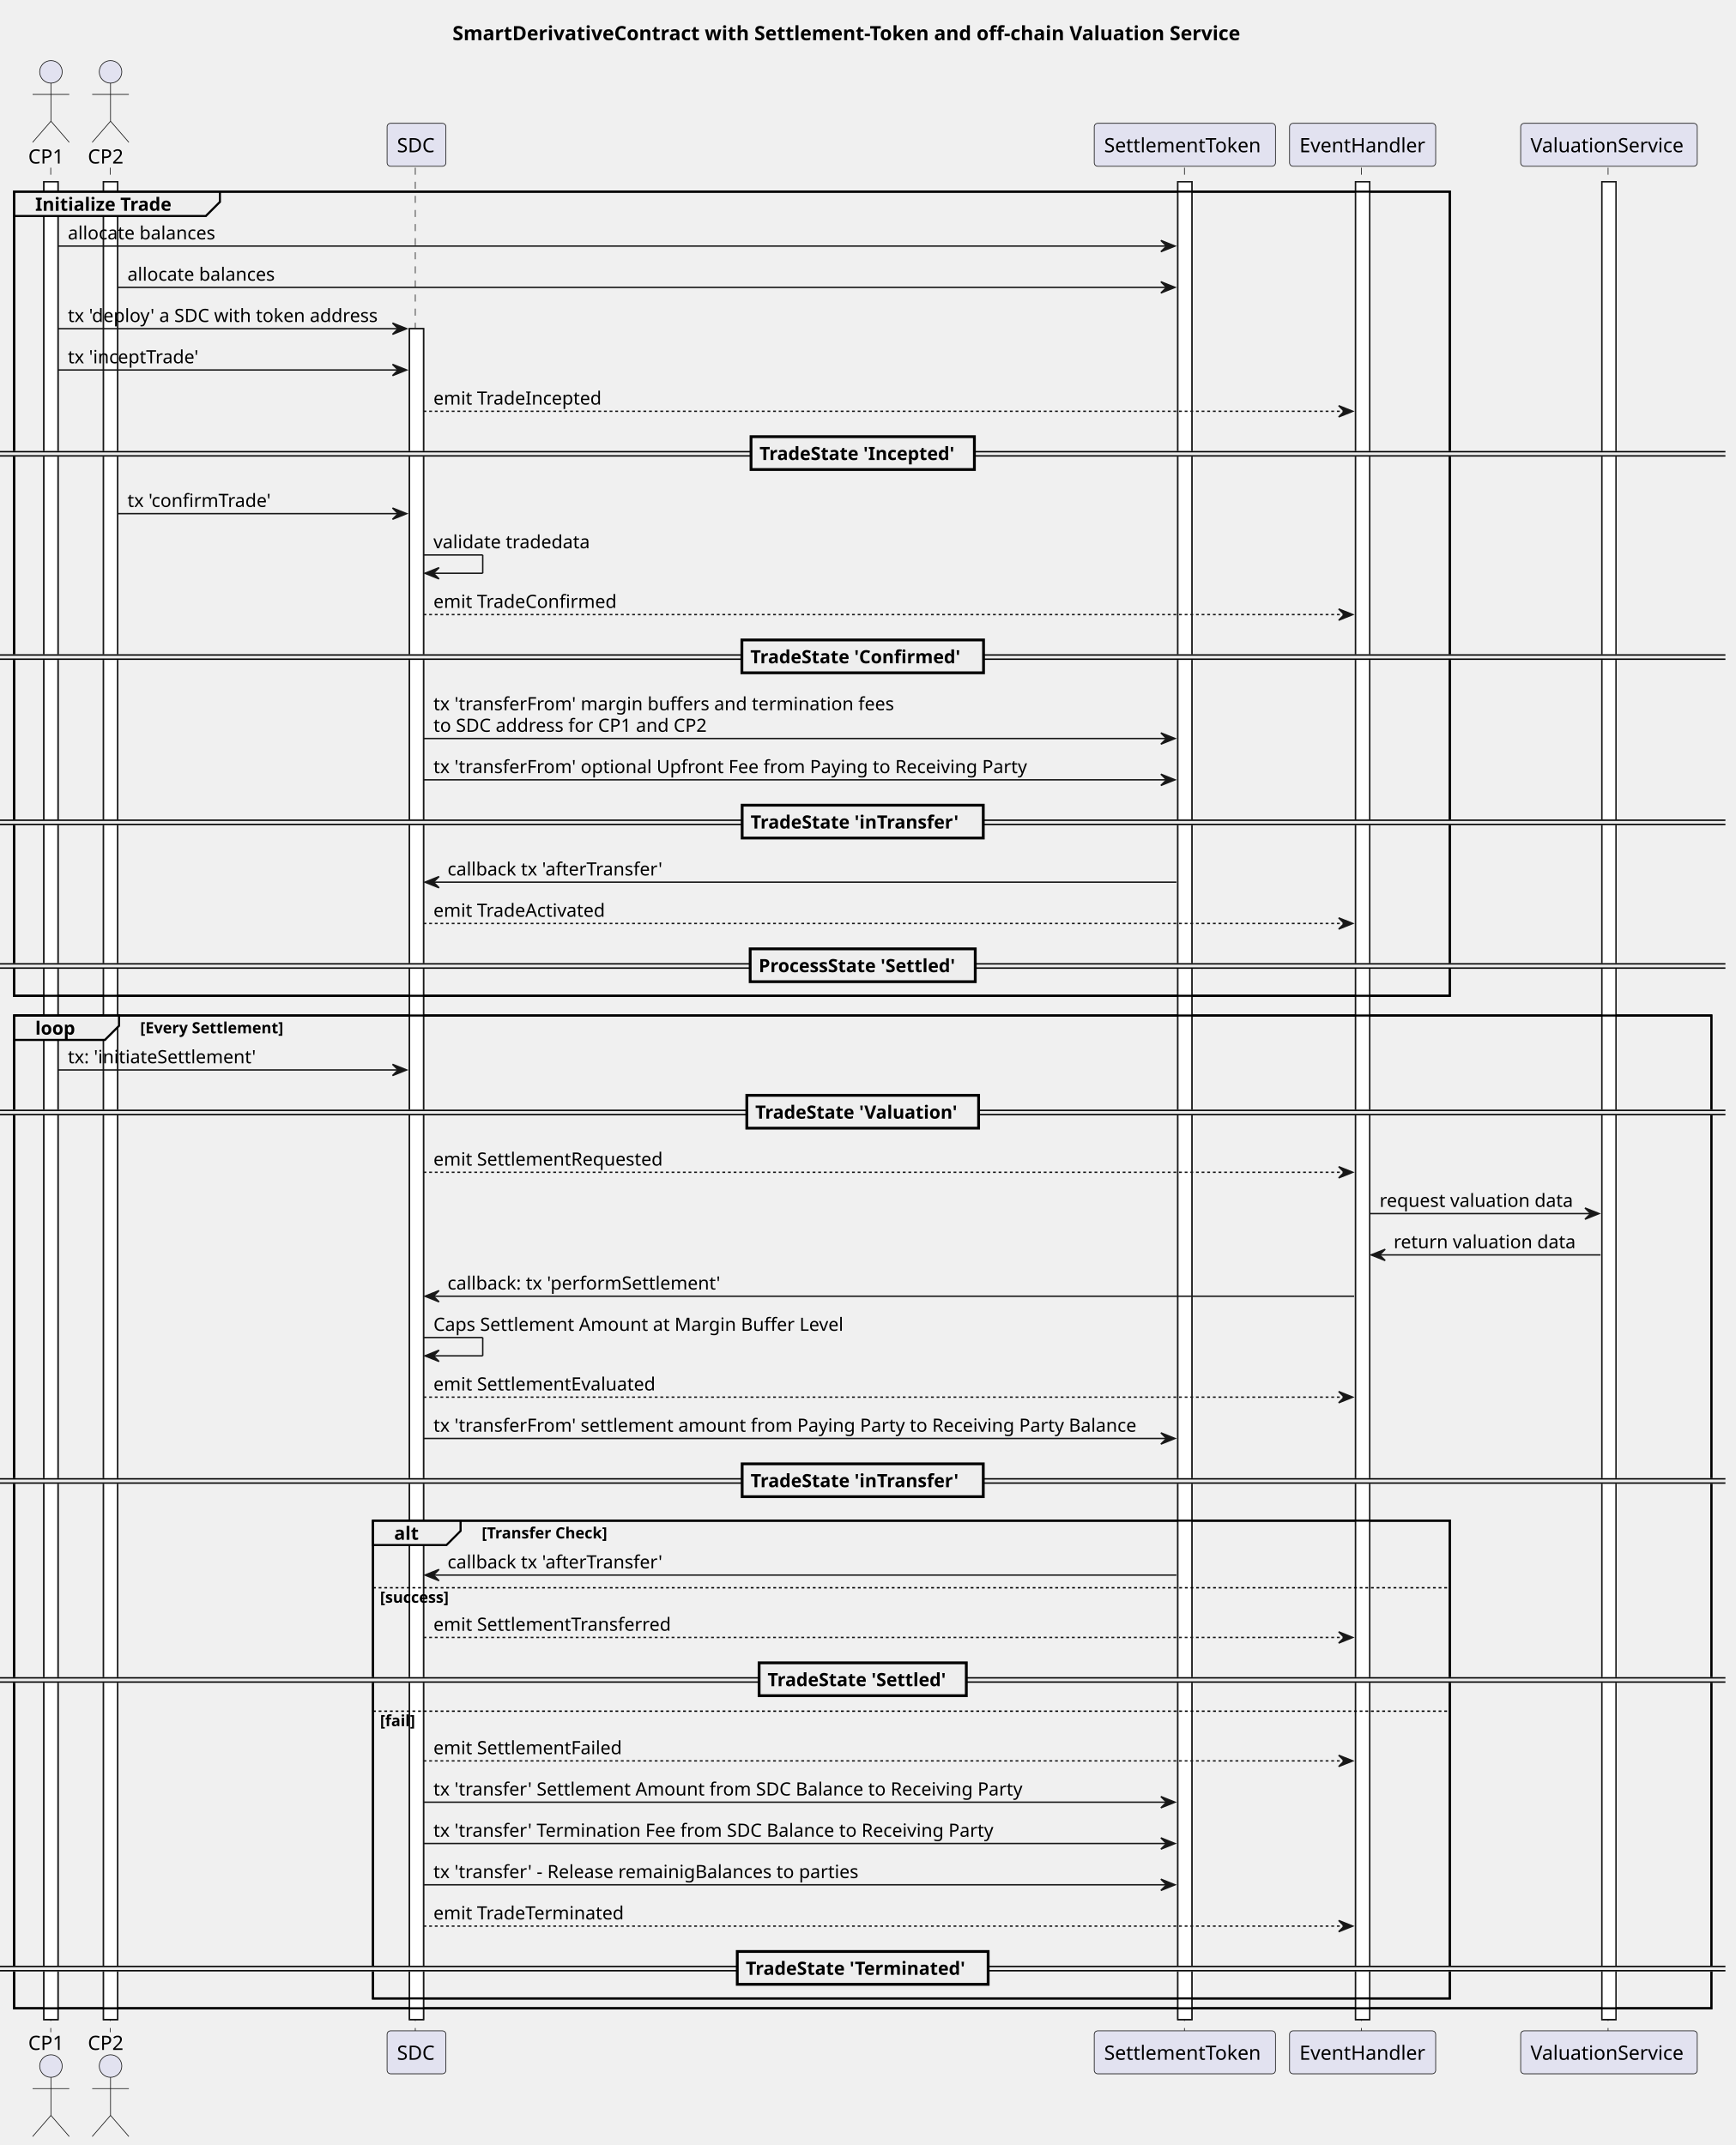
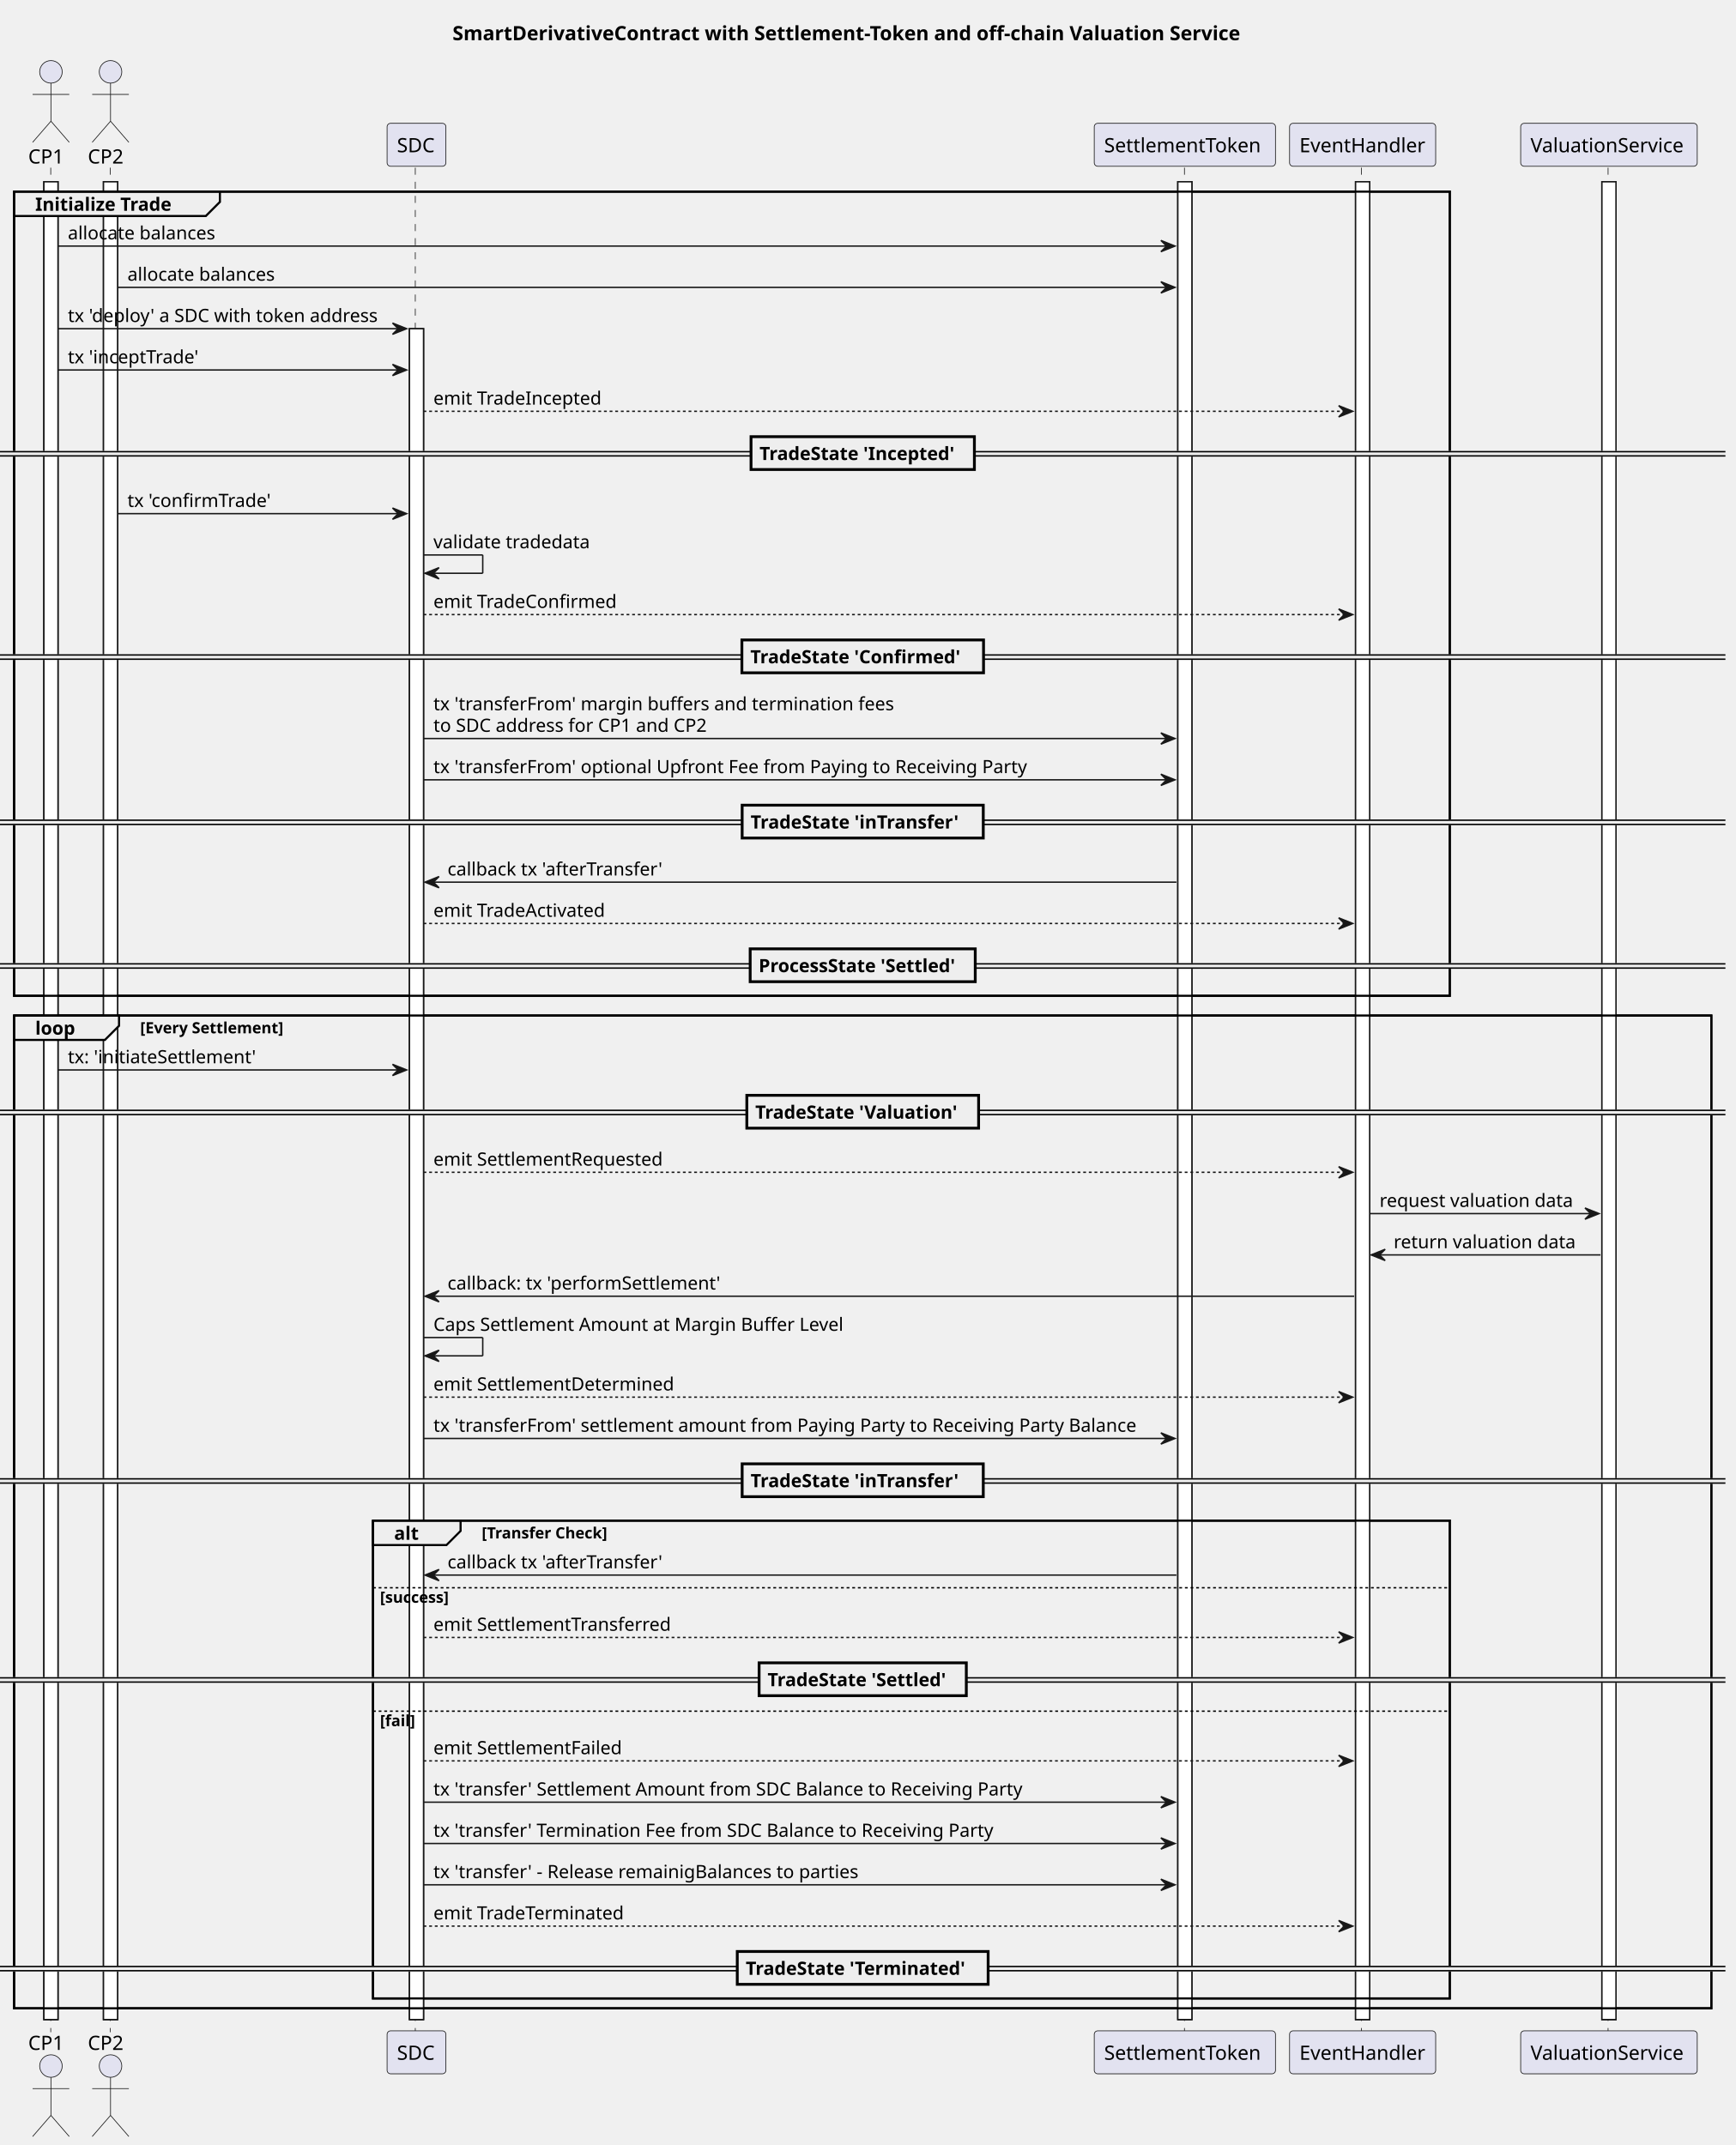
<svg xmlns="http://www.w3.org/2000/svg" contentStyleType="text/css" height="1522px" preserveAspectRatio="none" style="width:1231px;height:1522px;background:#FFFFFF;" version="1.1" viewBox="0 0 1231 1522" width="1231px" zoomAndPan="magnify">
  <defs />
  <g>
    <text fill="#000000" font-family="sans-serif" font-size="14" font-weight="bold" lengthAdjust="spacing" textLength="581.02" x="321.039" y="28.535">SmartDerivativeContract with Settlement-Token and off-chain Valuation Service</text>
    <rect fill="#FFFFFF" height="1304.022" style="stroke:#181818;stroke-width:1.0;" width="10" x="31.139" y="128.977" />
    <rect fill="#FFFFFF" height="1304.022" style="stroke:#181818;stroke-width:1.0;" width="10" x="73.416" y="128.977" />
    <rect fill="#FFFFFF" height="1199.779" style="stroke:#181818;stroke-width:1.0;" width="10" x="290.482" y="233.219" />
    <rect fill="#FFFFFF" height="1304.022" style="stroke:#181818;stroke-width:1.0;" width="10" x="835.596" y="128.977" />
    <rect fill="#FFFFFF" height="1304.022" style="stroke:#181818;stroke-width:1.0;" width="10" x="961.711" y="128.977" />
    <rect fill="#FFFFFF" height="1304.022" style="stroke:#181818;stroke-width:1.0;" width="10" x="1136.47" y="128.977" />
    <rect fill="none" height="570.59" style="stroke:#000000;stroke-width:1.5;" width="1018.538" x="10" y="135.977" />
    <rect fill="none" height="704.432" style="stroke:#000000;stroke-width:1.5;" width="1204.098" x="10" y="720.566" />
    <rect fill="none" height="339.016" style="stroke:#000000;stroke-width:1.5;" width="763.912" x="264.626" y="1078.982" />
    <line style="stroke:#181818;stroke-width:0.5;stroke-dasharray:5.0,5.0;" x1="36" x2="36" y1="118.977" y2="1441.998" />
    <line style="stroke:#181818;stroke-width:0.5;stroke-dasharray:5.0,5.0;" x1="78.277" x2="78.277" y1="118.977" y2="1441.998" />
    <line style="stroke:#181818;stroke-width:0.5;stroke-dasharray:5.0,5.0;" x1="294.626" x2="294.626" y1="118.977" y2="1441.998" />
    <line style="stroke:#181818;stroke-width:0.5;stroke-dasharray:5.0,5.0;" x1="840.307" x2="840.307" y1="118.977" y2="1441.998" />
    <line style="stroke:#181818;stroke-width:0.5;stroke-dasharray:5.0,5.0;" x1="965.884" x2="965.884" y1="118.977" y2="1441.998" />
    <line style="stroke:#181818;stroke-width:0.5;stroke-dasharray:5.0,5.0;" x1="1140.843" x2="1140.843" y1="118.977" y2="1441.998" />
    <text fill="#000000" font-family="sans-serif" font-size="14" lengthAdjust="spacing" textLength="26.277" x="20" y="116.023">CP1</text>
    <ellipse cx="36.139" cy="50.988" fill="#E2E2F0" rx="8" ry="8" style="stroke:#181818;stroke-width:0.5;" />
    <path d="M36.139,58.988 L36.139,85.988 M23.139,66.988 L49.139,66.988 M36.139,85.988 L23.139,100.988 M36.139,85.988 L49.139,100.988 " fill="none" style="stroke:#181818;stroke-width:0.5;" />
    <text fill="#000000" font-family="sans-serif" font-size="14" lengthAdjust="spacing" textLength="26.277" x="20" y="1454.533">CP1</text>
    <ellipse cx="36.139" cy="1465.986" fill="#E2E2F0" rx="8" ry="8" style="stroke:#181818;stroke-width:0.5;" />
    <path d="M36.139,1473.986 L36.139,1500.986 M23.139,1481.986 L49.139,1481.986 M36.139,1500.986 L23.139,1515.986 M36.139,1500.986 L49.139,1515.986 " fill="none" style="stroke:#181818;stroke-width:0.5;" />
    <text fill="#000000" font-family="sans-serif" font-size="14" lengthAdjust="spacing" textLength="26.277" x="62.277" y="116.023">CP2</text>
    <ellipse cx="78.416" cy="50.988" fill="#E2E2F0" rx="8" ry="8" style="stroke:#181818;stroke-width:0.5;" />
    <path d="M78.416,58.988 L78.416,85.988 M65.416,66.988 L91.416,66.988 M78.416,85.988 L65.416,100.988 M78.416,85.988 L91.416,100.988 " fill="none" style="stroke:#181818;stroke-width:0.5;" />
    <text fill="#000000" font-family="sans-serif" font-size="14" lengthAdjust="spacing" textLength="26.277" x="62.277" y="1454.533">CP2</text>
    <ellipse cx="78.416" cy="1465.986" fill="#E2E2F0" rx="8" ry="8" style="stroke:#181818;stroke-width:0.5;" />
    <path d="M78.416,1473.986 L78.416,1500.986 M65.416,1481.986 L91.416,1481.986 M78.416,1500.986 L65.416,1515.986 M78.416,1500.986 L91.416,1515.986 " fill="none" style="stroke:#181818;stroke-width:0.5;" />
    <rect fill="#E2E2F0" height="30.488" rx="2.5" ry="2.5" style="stroke:#181818;stroke-width:0.5;" width="41.713" x="274.626" y="87.488" />
    <text fill="#000000" font-family="sans-serif" font-size="14" lengthAdjust="spacing" textLength="27.713" x="281.626" y="108.023">SDC</text>
    <rect fill="#E2E2F0" height="30.488" rx="2.5" ry="2.5" style="stroke:#181818;stroke-width:0.5;" width="41.713" x="274.626" y="1440.998" />
    <text fill="#000000" font-family="sans-serif" font-size="14" lengthAdjust="spacing" textLength="27.713" x="281.626" y="1461.533">SDC</text>
    <rect fill="#E2E2F0" height="30.488" rx="2.5" ry="2.5" style="stroke:#181818;stroke-width:0.5;" width="128.577" x="776.307" y="87.488" />
    <text fill="#000000" font-family="sans-serif" font-size="14" lengthAdjust="spacing" textLength="114.577" x="783.307" y="108.023">SettlementToken</text>
    <rect fill="#E2E2F0" height="30.488" rx="2.5" ry="2.5" style="stroke:#181818;stroke-width:0.5;" width="128.577" x="776.307" y="1440.998" />
    <text fill="#000000" font-family="sans-serif" font-size="14" lengthAdjust="spacing" textLength="114.577" x="783.307" y="1461.533">SettlementToken</text>
    <rect fill="#E2E2F0" height="30.488" rx="2.5" ry="2.5" style="stroke:#181818;stroke-width:0.5;" width="103.653" x="914.884" y="87.488" />
    <text fill="#000000" font-family="sans-serif" font-size="14" lengthAdjust="spacing" textLength="89.653" x="921.884" y="108.023">EventHandler</text>
    <rect fill="#E2E2F0" height="30.488" rx="2.5" ry="2.5" style="stroke:#181818;stroke-width:0.5;" width="103.653" x="914.884" y="1440.998" />
    <text fill="#000000" font-family="sans-serif" font-size="14" lengthAdjust="spacing" textLength="89.653" x="921.884" y="1461.533">EventHandler</text>
    <rect fill="#E2E2F0" height="30.488" rx="2.5" ry="2.5" style="stroke:#181818;stroke-width:0.5;" width="125.255" x="1078.843" y="87.488" />
    <text fill="#000000" font-family="sans-serif" font-size="14" lengthAdjust="spacing" textLength="111.255" x="1085.843" y="108.023">ValuationService</text>
    <rect fill="#E2E2F0" height="30.488" rx="2.5" ry="2.5" style="stroke:#181818;stroke-width:0.5;" width="125.255" x="1078.843" y="1440.998" />
    <text fill="#000000" font-family="sans-serif" font-size="14" lengthAdjust="spacing" textLength="111.255" x="1085.843" y="1461.533">ValuationService</text>
    <rect fill="#FFFFFF" height="1304.022" style="stroke:#181818;stroke-width:1.0;" width="10" x="31.139" y="128.977" />
    <rect fill="#FFFFFF" height="1304.022" style="stroke:#181818;stroke-width:1.0;" width="10" x="73.416" y="128.977" />
    <rect fill="#FFFFFF" height="1199.779" style="stroke:#181818;stroke-width:1.0;" width="10" x="290.482" y="233.219" />
    <rect fill="#FFFFFF" height="1304.022" style="stroke:#181818;stroke-width:1.0;" width="10" x="835.596" y="128.977" />
    <rect fill="#FFFFFF" height="1304.022" style="stroke:#181818;stroke-width:1.0;" width="10" x="961.711" y="128.977" />
    <rect fill="#FFFFFF" height="1304.022" style="stroke:#181818;stroke-width:1.0;" width="10" x="1136.47" y="128.977" />
    <path d="M10,135.977 L156.004,135.977 L156.004,143.287 L146.004,153.287 L10,153.287 L10,135.977 " fill="#EEEEEE" style="stroke:#000000;stroke-width:1.5;" />
    <rect fill="none" height="570.59" style="stroke:#000000;stroke-width:1.5;" width="1018.538" x="10" y="135.977" />
    <text fill="#000000" font-family="sans-serif" font-size="13" font-weight="bold" lengthAdjust="spacing" textLength="101.004" x="25" y="149.545">Initialize Trade</text>
    <polygon fill="#181818" points="823.596,170.598,833.596,174.598,823.596,178.598,827.596,174.598" style="stroke:#181818;stroke-width:1.0;" />
    <line style="stroke:#181818;stroke-width:1.0;" x1="41.139" x2="829.596" y1="174.598" y2="174.598" />
    <text fill="#000000" font-family="sans-serif" font-size="13" lengthAdjust="spacing" textLength="107.631" x="48.139" y="169.856">allocate balances</text>
    <polygon fill="#181818" points="823.596,199.908,833.596,203.908,823.596,207.908,827.596,203.908" style="stroke:#181818;stroke-width:1.0;" />
    <line style="stroke:#181818;stroke-width:1.0;" x1="83.416" x2="829.596" y1="203.908" y2="203.908" />
    <text fill="#000000" font-family="sans-serif" font-size="13" lengthAdjust="spacing" textLength="107.631" x="90.416" y="199.166">allocate balances</text>
    <polygon fill="#181818" points="278.482,229.219,288.482,233.219,278.482,237.219,282.482,233.219" style="stroke:#181818;stroke-width:1.0;" />
    <line style="stroke:#181818;stroke-width:1.0;" x1="41.139" x2="284.482" y1="233.219" y2="233.219" />
    <text fill="#000000" font-family="sans-serif" font-size="13" lengthAdjust="spacing" textLength="230.344" x="48.139" y="228.477">tx 'deploy' a SDC with token address</text>
    <polygon fill="#181818" points="278.482,258.529,288.482,262.529,278.482,266.529,282.482,262.529" style="stroke:#181818;stroke-width:1.0;" />
    <line style="stroke:#181818;stroke-width:1.0;" x1="41.139" x2="284.482" y1="262.529" y2="262.529" />
    <text fill="#000000" font-family="sans-serif" font-size="13" lengthAdjust="spacing" textLength="97.817" x="48.139" y="257.787">tx 'inceptTrade'</text>
    <polygon fill="#181818" points="949.711,287.84,959.711,291.84,949.711,295.84,953.711,291.84" style="stroke:#181818;stroke-width:1.0;" />
    <line style="stroke:#181818;stroke-width:1.0;stroke-dasharray:2.0,2.0;" x1="300.482" x2="955.711" y1="291.84" y2="291.84" />
    <text fill="#000000" font-family="sans-serif" font-size="13" lengthAdjust="spacing" textLength="122.44" x="307.482" y="287.098">emit TradeIncepted</text>
    <rect fill="#EEEEEE" height="3" style="stroke:#EEEEEE;stroke-width:1.0;" width="1224.098" x="0" y="320.495" />
    <line style="stroke:#000000;stroke-width:1.0;" x1="0" x2="1224.098" y1="320.495" y2="320.495" />
    <line style="stroke:#000000;stroke-width:1.0;" x1="0" x2="1224.098" y1="323.495" y2="323.495" />
    <rect fill="#EEEEEE" height="23.311" style="stroke:#000000;stroke-width:2.0;" width="158.466" x="532.816" y="309.84" />
    <text fill="#000000" font-family="sans-serif" font-size="13" font-weight="bold" lengthAdjust="spacing" textLength="140.182" x="538.816" y="326.408">TradeState 'Incepted'</text>
    <polygon fill="#181818" points="278.482,360.461,288.482,364.461,278.482,368.461,282.482,364.461" style="stroke:#181818;stroke-width:1.0;" />
    <line style="stroke:#181818;stroke-width:1.0;" x1="83.416" x2="284.482" y1="364.461" y2="364.461" />
    <text fill="#000000" font-family="sans-serif" font-size="13" lengthAdjust="spacing" textLength="107.751" x="90.416" y="359.719">tx 'confirmTrade'</text>
    <line style="stroke:#181818;stroke-width:1.0;" x1="300.482" x2="342.482" y1="393.772" y2="393.772" />
    <line style="stroke:#181818;stroke-width:1.0;" x1="342.482" x2="342.482" y1="393.772" y2="406.772" />
    <line style="stroke:#181818;stroke-width:1.0;" x1="301.482" x2="342.482" y1="406.772" y2="406.772" />
    <polygon fill="#181818" points="311.482,402.772,301.482,406.772,311.482,410.772,307.482,406.772" style="stroke:#181818;stroke-width:1.0;" />
    <text fill="#000000" font-family="sans-serif" font-size="13" lengthAdjust="spacing" textLength="113.191" x="307.482" y="389.029">validate tradedata</text>
    <polygon fill="#181818" points="949.711,432.082,959.711,436.082,949.711,440.082,953.711,436.082" style="stroke:#181818;stroke-width:1.0;" />
    <line style="stroke:#181818;stroke-width:1.0;stroke-dasharray:2.0,2.0;" x1="300.482" x2="955.711" y1="436.082" y2="436.082" />
    <text fill="#000000" font-family="sans-serif" font-size="13" lengthAdjust="spacing" textLength="134.723" x="307.482" y="431.34">emit TradeConfirmed</text>
    <rect fill="#EEEEEE" height="3" style="stroke:#EEEEEE;stroke-width:1.0;" width="1224.098" x="0" y="464.737" />
    <line style="stroke:#000000;stroke-width:1.0;" x1="0" x2="1224.098" y1="464.737" y2="464.737" />
    <line style="stroke:#000000;stroke-width:1.0;" x1="0" x2="1224.098" y1="467.737" y2="467.737" />
    <rect fill="#EEEEEE" height="23.311" style="stroke:#000000;stroke-width:2.0;" width="171.435" x="526.332" y="454.082" />
    <text fill="#000000" font-family="sans-serif" font-size="13" font-weight="bold" lengthAdjust="spacing" textLength="153.15" x="532.332" y="470.65">TradeState 'Confirmed'</text>
    <polygon fill="#181818" points="823.596,520.014,833.596,524.014,823.596,528.014,827.596,524.014" style="stroke:#181818;stroke-width:1.0;" />
    <line style="stroke:#181818;stroke-width:1.0;" x1="300.482" x2="829.596" y1="524.014" y2="524.014" />
    <text fill="#000000" font-family="sans-serif" font-size="13" lengthAdjust="spacing" textLength="337.403" x="307.482" y="503.961">tx 'transferFrom' margin buffers and termination fees</text>
    <text fill="#000000" font-family="sans-serif" font-size="13" lengthAdjust="spacing" textLength="202.935" x="307.482" y="519.271">to SDC address for CP1 and CP2</text>
    <polygon fill="#181818" points="823.596,549.324,833.596,553.324,823.596,557.324,827.596,553.324" style="stroke:#181818;stroke-width:1.0;" />
    <line style="stroke:#181818;stroke-width:1.0;" x1="300.482" x2="829.596" y1="553.324" y2="553.324" />
    <text fill="#000000" font-family="sans-serif" font-size="13" lengthAdjust="spacing" textLength="434.332" x="307.482" y="548.582">tx 'transferFrom' optional Upfront Fee from Paying to Receiving Party</text>
    <rect fill="#EEEEEE" height="3" style="stroke:#EEEEEE;stroke-width:1.0;" width="1224.098" x="0" y="581.98" />
    <line style="stroke:#000000;stroke-width:1.0;" x1="0" x2="1224.098" y1="581.98" y2="581.98" />
    <line style="stroke:#000000;stroke-width:1.0;" x1="0" x2="1224.098" y1="584.98" y2="584.98" />
    <rect fill="#EEEEEE" height="23.311" style="stroke:#000000;stroke-width:2.0;" width="171.06" x="526.519" y="571.324" />
    <text fill="#000000" font-family="sans-serif" font-size="13" font-weight="bold" lengthAdjust="spacing" textLength="152.775" x="532.519" y="587.893">TradeState 'inTransfer'</text>
    <polygon fill="#181818" points="311.482,621.945,301.482,625.945,311.482,629.945,307.482,625.945" style="stroke:#181818;stroke-width:1.0;" />
    <line style="stroke:#181818;stroke-width:1.0;" x1="305.482" x2="834.596" y1="625.945" y2="625.945" />
    <text fill="#000000" font-family="sans-serif" font-size="13" lengthAdjust="spacing" textLength="160.126" x="317.482" y="621.203">callback tx 'afterTransfer'</text>
    <polygon fill="#181818" points="949.711,651.256,959.711,655.256,949.711,659.256,953.711,655.256" style="stroke:#181818;stroke-width:1.0;" />
    <line style="stroke:#181818;stroke-width:1.0;stroke-dasharray:2.0,2.0;" x1="300.482" x2="955.711" y1="655.256" y2="655.256" />
    <text fill="#000000" font-family="sans-serif" font-size="13" lengthAdjust="spacing" textLength="126.699" x="307.482" y="650.514">emit TradeActivated</text>
    <rect fill="#EEEEEE" height="3" style="stroke:#EEEEEE;stroke-width:1.0;" width="1224.098" x="0" y="683.911" />
    <line style="stroke:#000000;stroke-width:1.0;" x1="0" x2="1224.098" y1="683.911" y2="683.911" />
    <line style="stroke:#000000;stroke-width:1.0;" x1="0" x2="1224.098" y1="686.911" y2="686.911" />
    <rect fill="#EEEEEE" height="23.311" style="stroke:#000000;stroke-width:2.0;" width="159.679" x="532.21" y="673.256" />
    <text fill="#000000" font-family="sans-serif" font-size="13" font-weight="bold" lengthAdjust="spacing" textLength="141.394" x="538.21" y="689.824">ProcessState 'Settled'</text>
    <path d="M10,720.566 L84.447,720.566 L84.447,727.877 L74.447,737.877 L10,737.877 L10,720.566 " fill="#EEEEEE" style="stroke:#000000;stroke-width:1.5;" />
    <rect fill="none" height="704.432" style="stroke:#000000;stroke-width:1.5;" width="1204.098" x="10" y="720.566" />
    <text fill="#000000" font-family="sans-serif" font-size="13" font-weight="bold" lengthAdjust="spacing" textLength="29.447" x="25" y="734.135">loop</text>
    <text fill="#000000" font-family="sans-serif" font-size="11" font-weight="bold" lengthAdjust="spacing" textLength="103.232" x="99.447" y="733.201">[Every Settlement]</text>
    <polygon fill="#181818" points="278.482,755.188,288.482,759.188,278.482,763.188,282.482,759.188" style="stroke:#181818;stroke-width:1.0;" />
    <line style="stroke:#181818;stroke-width:1.0;" x1="41.139" x2="284.482" y1="759.188" y2="759.188" />
    <text fill="#000000" font-family="sans-serif" font-size="13" lengthAdjust="spacing" textLength="137.782" x="48.139" y="754.445">tx: 'initiateSettlement'</text>
    <rect fill="#EEEEEE" height="3" style="stroke:#EEEEEE;stroke-width:1.0;" width="1224.098" x="0" y="787.843" />
    <line style="stroke:#000000;stroke-width:1.0;" x1="0" x2="1224.098" y1="787.843" y2="787.843" />
    <line style="stroke:#000000;stroke-width:1.0;" x1="0" x2="1224.098" y1="790.843" y2="790.843" />
    <rect fill="#EEEEEE" height="23.311" style="stroke:#000000;stroke-width:2.0;" width="164.44" x="529.829" y="777.188" />
    <text fill="#000000" font-family="sans-serif" font-size="13" font-weight="bold" lengthAdjust="spacing" textLength="146.155" x="535.829" y="793.756">TradeState 'Valuation'</text>
    <polygon fill="#181818" points="949.711,827.809,959.711,831.809,949.711,835.809,953.711,831.809" style="stroke:#181818;stroke-width:1.0;" />
    <line style="stroke:#181818;stroke-width:1.0;stroke-dasharray:2.0,2.0;" x1="300.482" x2="955.711" y1="831.809" y2="831.809" />
    <text fill="#000000" font-family="sans-serif" font-size="13" lengthAdjust="spacing" textLength="165.261" x="307.482" y="827.066">emit SettlementRequested</text>
    <polygon fill="#181818" points="1124.47,857.119,1134.47,861.119,1124.47,865.119,1128.47,861.119" style="stroke:#181818;stroke-width:1.0;" />
    <line style="stroke:#181818;stroke-width:1.0;" x1="971.711" x2="1130.47" y1="861.119" y2="861.119" />
    <text fill="#000000" font-family="sans-serif" font-size="13" lengthAdjust="spacing" textLength="140.759" x="978.711" y="856.377">request valuation data</text>
    <polygon fill="#181818" points="982.711,886.43,972.711,890.43,982.711,894.43,978.711,890.43" style="stroke:#181818;stroke-width:1.0;" />
    <line style="stroke:#181818;stroke-width:1.0;" x1="976.711" x2="1135.47" y1="890.43" y2="890.43" />
    <text fill="#000000" font-family="sans-serif" font-size="13" lengthAdjust="spacing" textLength="132.095" x="988.711" y="885.688">return valuation data</text>
    <polygon fill="#181818" points="311.482,915.74,301.482,919.74,311.482,923.74,307.482,919.74" style="stroke:#181818;stroke-width:1.0;" />
    <line style="stroke:#181818;stroke-width:1.0;" x1="305.482" x2="960.711" y1="919.74" y2="919.74" />
    <text fill="#000000" font-family="sans-serif" font-size="13" lengthAdjust="spacing" textLength="200.345" x="317.482" y="914.998">callback: tx 'performSettlement'</text>
    <line style="stroke:#181818;stroke-width:1.0;" x1="300.482" x2="342.482" y1="949.051" y2="949.051" />
    <line style="stroke:#181818;stroke-width:1.0;" x1="342.482" x2="342.482" y1="949.051" y2="962.051" />
    <line style="stroke:#181818;stroke-width:1.0;" x1="301.482" x2="342.482" y1="962.051" y2="962.051" />
    <polygon fill="#181818" points="311.482,958.051,301.482,962.051,311.482,966.051,307.482,962.051" style="stroke:#181818;stroke-width:1.0;" />
    <text fill="#000000" font-family="sans-serif" font-size="13" lengthAdjust="spacing" textLength="298.27" x="307.482" y="944.309">Caps Settlement Amount at Margin Buffer Level</text>
    <polygon fill="#181818" points="949.711,987.361,959.711,991.361,949.711,995.361,953.711,991.361" style="stroke:#181818;stroke-width:1.0;" />
    <line style="stroke:#181818;stroke-width:1.0;stroke-dasharray:2.0,2.0;" x1="300.482" x2="955.711" y1="991.361" y2="991.361" />
-     <text fill="#000000" font-family="sans-serif" font-size="13" lengthAdjust="spacing" textLength="159.637" x="307.482" y="986.619">emit SettlementEvaluated</text>
+     <text fill="#000000" font-family="sans-serif" font-size="13" lengthAdjust="spacing" textLength="173.183" x="307.482" y="986.619">emit SettlementDetermined</text>
    <polygon fill="#181818" points="823.596,1016.672,833.596,1020.672,823.596,1024.672,827.596,1020.672" style="stroke:#181818;stroke-width:1.0;" />
    <line style="stroke:#181818;stroke-width:1.0;" x1="300.482" x2="829.596" y1="1020.672" y2="1020.672" />
    <text fill="#000000" font-family="sans-serif" font-size="13" lengthAdjust="spacing" textLength="511.113" x="307.482" y="1015.93">tx 'transferFrom' settlement amount from Paying Party to Receiving Party Balance</text>
    <rect fill="#EEEEEE" height="3" style="stroke:#EEEEEE;stroke-width:1.0;" width="1224.098" x="0" y="1049.327" />
    <line style="stroke:#000000;stroke-width:1.0;" x1="0" x2="1224.098" y1="1049.327" y2="1049.327" />
    <line style="stroke:#000000;stroke-width:1.0;" x1="0" x2="1224.098" y1="1052.327" y2="1052.327" />
    <rect fill="#EEEEEE" height="23.311" style="stroke:#000000;stroke-width:2.0;" width="171.06" x="526.519" y="1038.672" />
    <text fill="#000000" font-family="sans-serif" font-size="13" font-weight="bold" lengthAdjust="spacing" textLength="152.775" x="532.519" y="1055.24">TradeState 'inTransfer'</text>
    <path d="M264.626,1078.982 L326.765,1078.982 L326.765,1086.293 L316.765,1096.293 L264.626,1096.293 L264.626,1078.982 " fill="#EEEEEE" style="stroke:#000000;stroke-width:1.5;" />
    <rect fill="none" height="339.016" style="stroke:#000000;stroke-width:1.5;" width="763.912" x="264.626" y="1078.982" />
    <text fill="#000000" font-family="sans-serif" font-size="13" font-weight="bold" lengthAdjust="spacing" textLength="17.139" x="279.626" y="1092.551">alt</text>
    <text fill="#000000" font-family="sans-serif" font-size="11" font-weight="bold" lengthAdjust="spacing" textLength="94.606" x="341.765" y="1091.617">[Transfer Check]</text>
    <polygon fill="#181818" points="311.482,1113.603,301.482,1117.603,311.482,1121.603,307.482,1117.603" style="stroke:#181818;stroke-width:1.0;" />
    <line style="stroke:#181818;stroke-width:1.0;" x1="305.482" x2="834.596" y1="1117.603" y2="1117.603" />
    <text fill="#000000" font-family="sans-serif" font-size="13" lengthAdjust="spacing" textLength="160.126" x="317.482" y="1112.861">callback tx 'afterTransfer'</text>
    <line style="stroke:#000000;stroke-width:1.0;stroke-dasharray:2.0,2.0;" x1="264.626" x2="1028.538" y1="1126.603" y2="1126.603" />
    <text fill="#000000" font-family="sans-serif" font-size="11" font-weight="bold" lengthAdjust="spacing" textLength="52.191" x="269.626" y="1137.238">[success]</text>
    <polygon fill="#181818" points="949.711,1157.869,959.711,1161.869,949.711,1165.869,953.711,1161.869" style="stroke:#181818;stroke-width:1.0;" />
    <line style="stroke:#181818;stroke-width:1.0;stroke-dasharray:2.0,2.0;" x1="300.482" x2="955.711" y1="1161.869" y2="1161.869" />
    <text fill="#000000" font-family="sans-serif" font-size="13" lengthAdjust="spacing" textLength="172.891" x="307.482" y="1157.127">emit SettlementTransferred</text>
    <rect fill="#EEEEEE" height="3" style="stroke:#EEEEEE;stroke-width:1.0;" width="1224.098" x="0" y="1190.524" />
    <line style="stroke:#000000;stroke-width:1.0;" x1="0" x2="1224.098" y1="1190.524" y2="1190.524" />
    <line style="stroke:#000000;stroke-width:1.0;" x1="0" x2="1224.098" y1="1193.524" y2="1193.524" />
    <rect fill="#EEEEEE" height="23.311" style="stroke:#000000;stroke-width:2.0;" width="147.009" x="538.544" y="1179.869" />
    <text fill="#000000" font-family="sans-serif" font-size="13" font-weight="bold" lengthAdjust="spacing" textLength="128.724" x="544.544" y="1196.438">TradeState 'Settled'</text>
    <line style="stroke:#000000;stroke-width:1.0;stroke-dasharray:2.0,2.0;" x1="264.626" x2="1028.538" y1="1214.18" y2="1214.18" />
    <text fill="#000000" font-family="sans-serif" font-size="11" font-weight="bold" lengthAdjust="spacing" textLength="26.334" x="269.626" y="1224.814">[fail]</text>
    <polygon fill="#181818" points="949.711,1245.445,959.711,1249.445,949.711,1253.445,953.711,1249.445" style="stroke:#181818;stroke-width:1.0;" />
    <line style="stroke:#181818;stroke-width:1.0;stroke-dasharray:2.0,2.0;" x1="300.482" x2="955.711" y1="1249.445" y2="1249.445" />
    <text fill="#000000" font-family="sans-serif" font-size="13" lengthAdjust="spacing" textLength="136.481" x="307.482" y="1244.703">emit SettlementFailed</text>
    <polygon fill="#181818" points="823.596,1274.756,833.596,1278.756,823.596,1282.756,827.596,1278.756" style="stroke:#181818;stroke-width:1.0;" />
    <line style="stroke:#181818;stroke-width:1.0;" x1="300.482" x2="829.596" y1="1278.756" y2="1278.756" />
    <text fill="#000000" font-family="sans-serif" font-size="13" lengthAdjust="spacing" textLength="430.06" x="307.482" y="1274.014">tx 'transfer' Settlement Amount from SDC Balance to Receiving Party</text>
    <polygon fill="#181818" points="823.596,1304.066,833.596,1308.066,823.596,1312.066,827.596,1308.066" style="stroke:#181818;stroke-width:1.0;" />
    <line style="stroke:#181818;stroke-width:1.0;" x1="300.482" x2="829.596" y1="1308.066" y2="1308.066" />
    <text fill="#000000" font-family="sans-serif" font-size="13" lengthAdjust="spacing" textLength="410.744" x="307.482" y="1303.324">tx 'transfer' Termination Fee from SDC Balance to Receiving Party</text>
    <polygon fill="#181818" points="823.596,1333.377,833.596,1337.377,823.596,1341.377,827.596,1337.377" style="stroke:#181818;stroke-width:1.0;" />
    <line style="stroke:#181818;stroke-width:1.0;" x1="300.482" x2="829.596" y1="1337.377" y2="1337.377" />
    <text fill="#000000" font-family="sans-serif" font-size="13" lengthAdjust="spacing" textLength="317.789" x="307.482" y="1332.635">tx 'transfer' - Release  remainigBalances to parties</text>
    <polygon fill="#181818" points="949.711,1362.688,959.711,1366.688,949.711,1370.688,953.711,1366.688" style="stroke:#181818;stroke-width:1.0;" />
    <line style="stroke:#181818;stroke-width:1.0;stroke-dasharray:2.0,2.0;" x1="300.482" x2="955.711" y1="1366.688" y2="1366.688" />
    <text fill="#000000" font-family="sans-serif" font-size="13" lengthAdjust="spacing" textLength="140.467" x="307.482" y="1361.945">emit TradeTerminated</text>
    <rect fill="#EEEEEE" height="3" style="stroke:#EEEEEE;stroke-width:1.0;" width="1224.098" x="0" y="1395.343" />
    <line style="stroke:#000000;stroke-width:1.0;" x1="0" x2="1224.098" y1="1395.343" y2="1395.343" />
    <line style="stroke:#000000;stroke-width:1.0;" x1="0" x2="1224.098" y1="1398.343" y2="1398.343" />
    <rect fill="#EEEEEE" height="23.311" style="stroke:#000000;stroke-width:2.0;" width="177.979" x="523.059" y="1384.688" />
    <text fill="#000000" font-family="sans-serif" font-size="13" font-weight="bold" lengthAdjust="spacing" textLength="159.694" x="529.059" y="1401.256">TradeState 'Terminated'</text>
  </g>
</svg>
